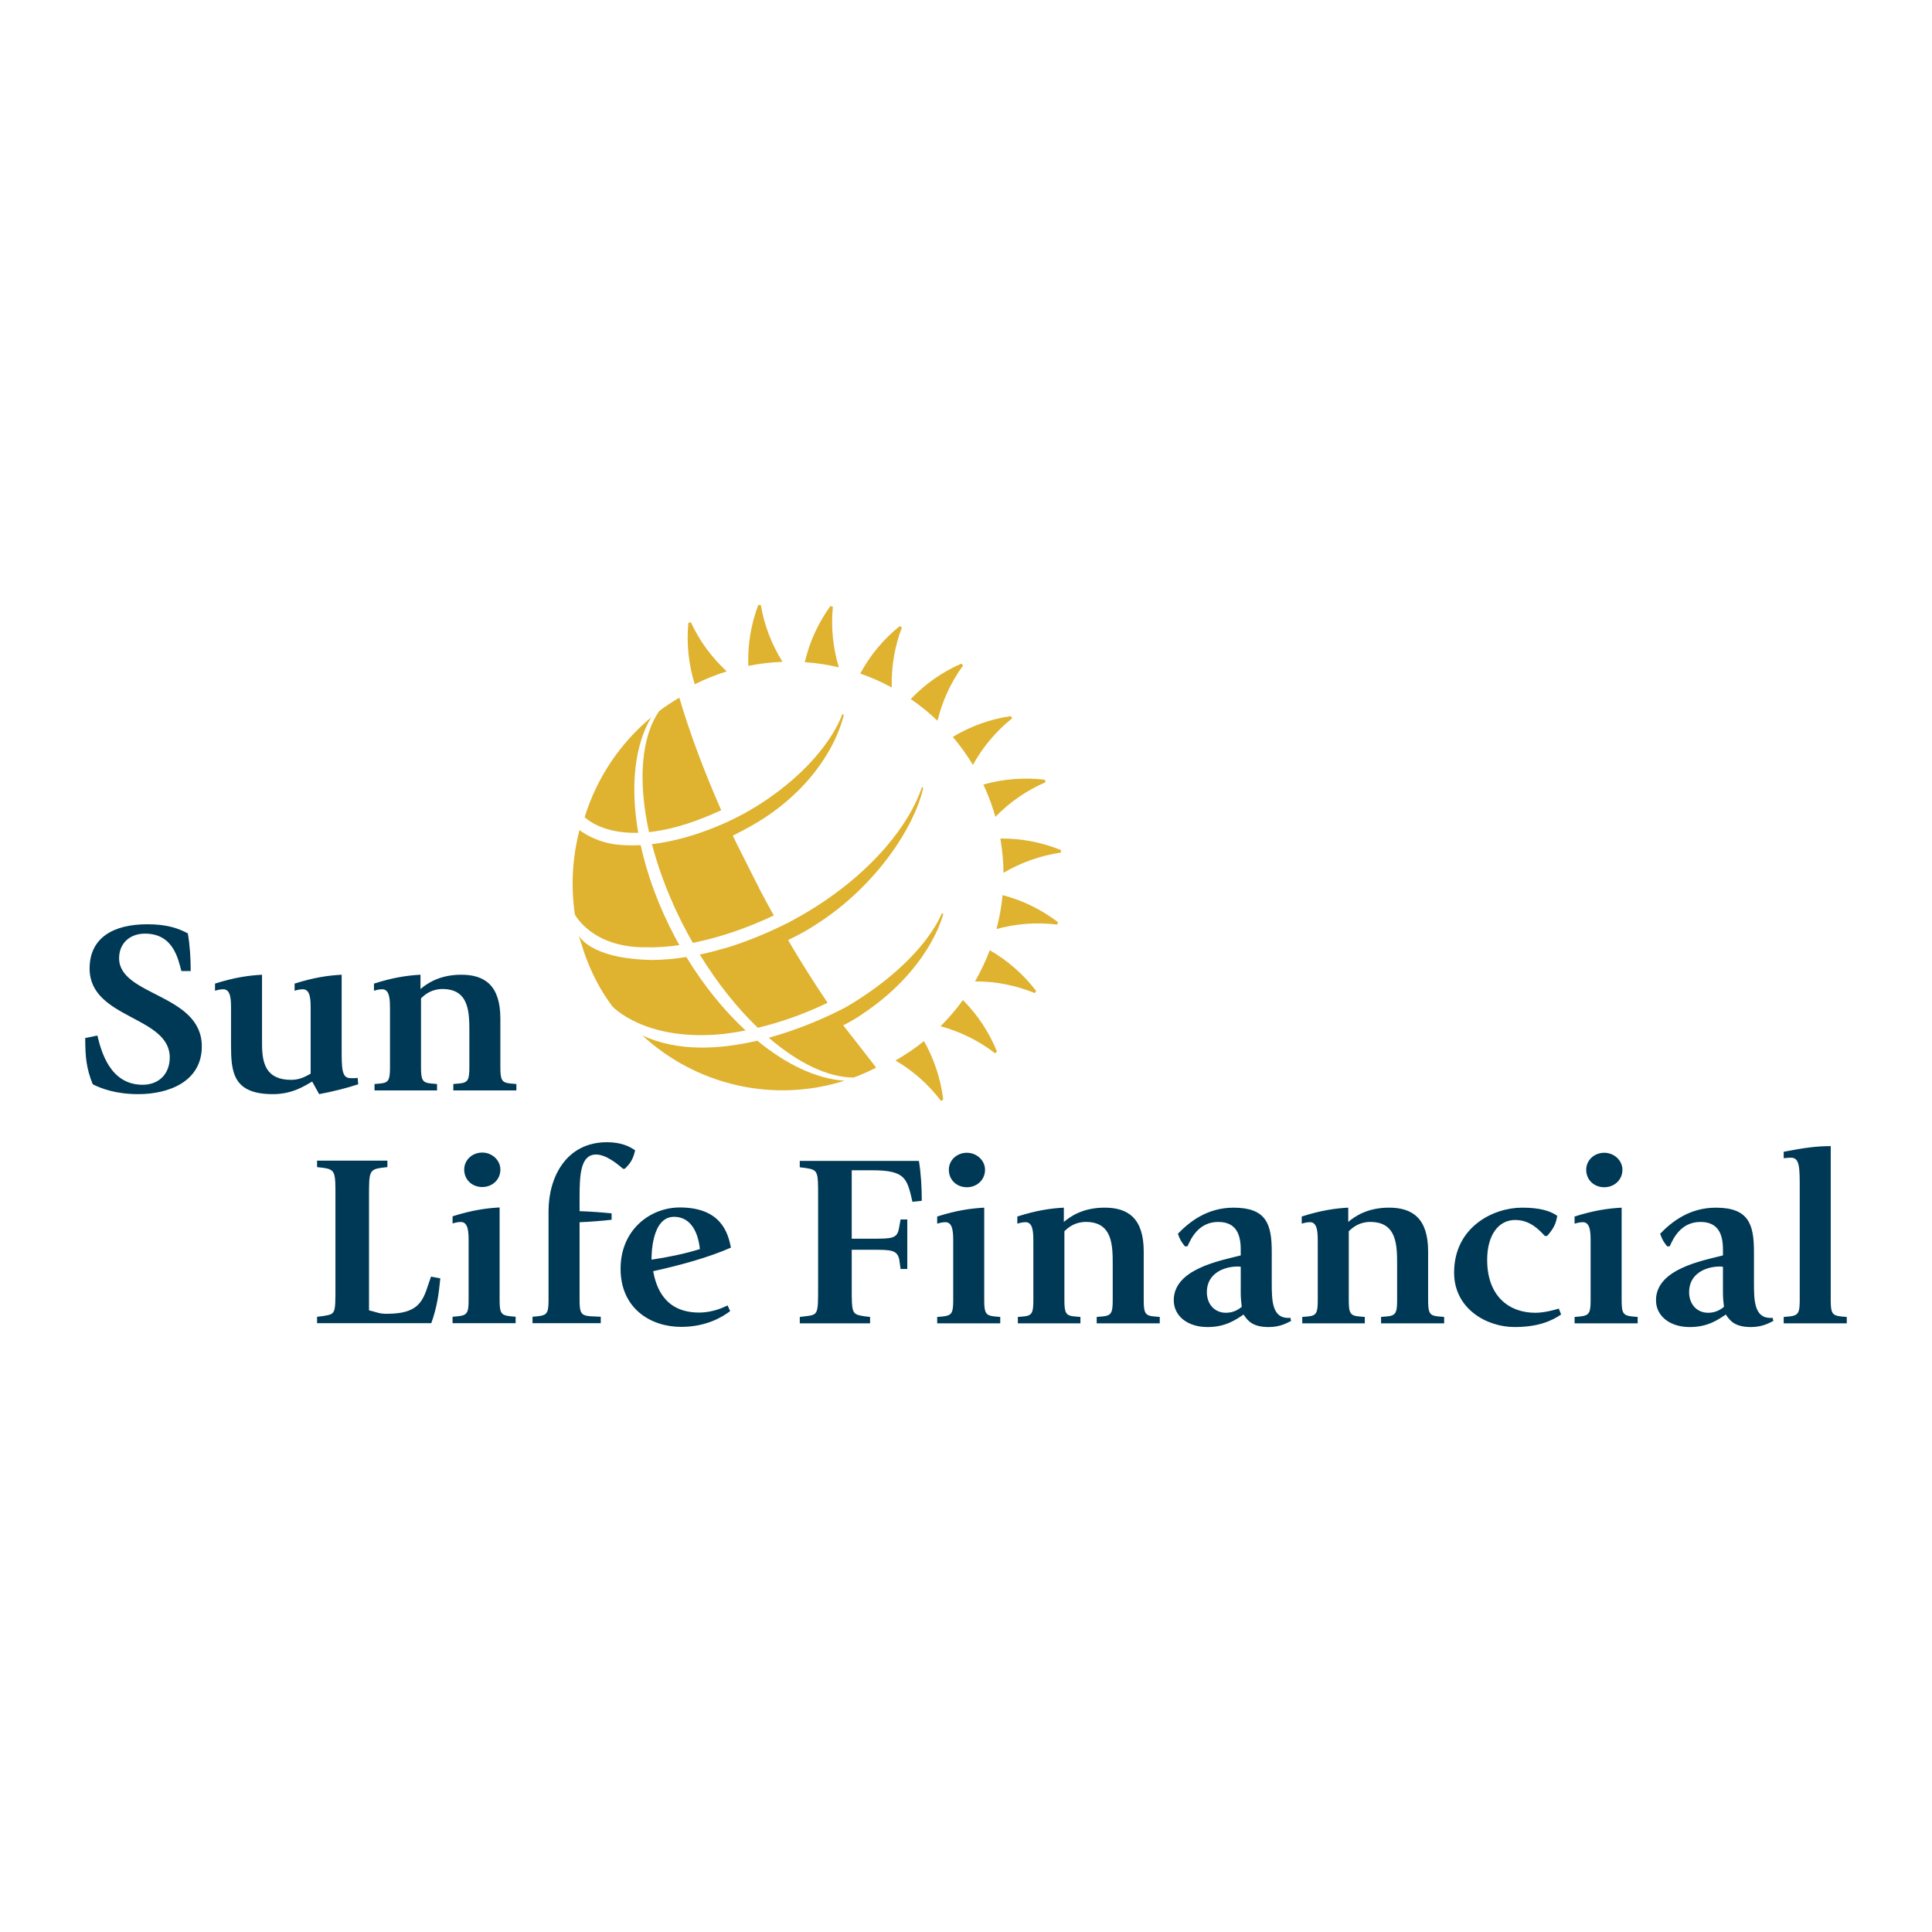
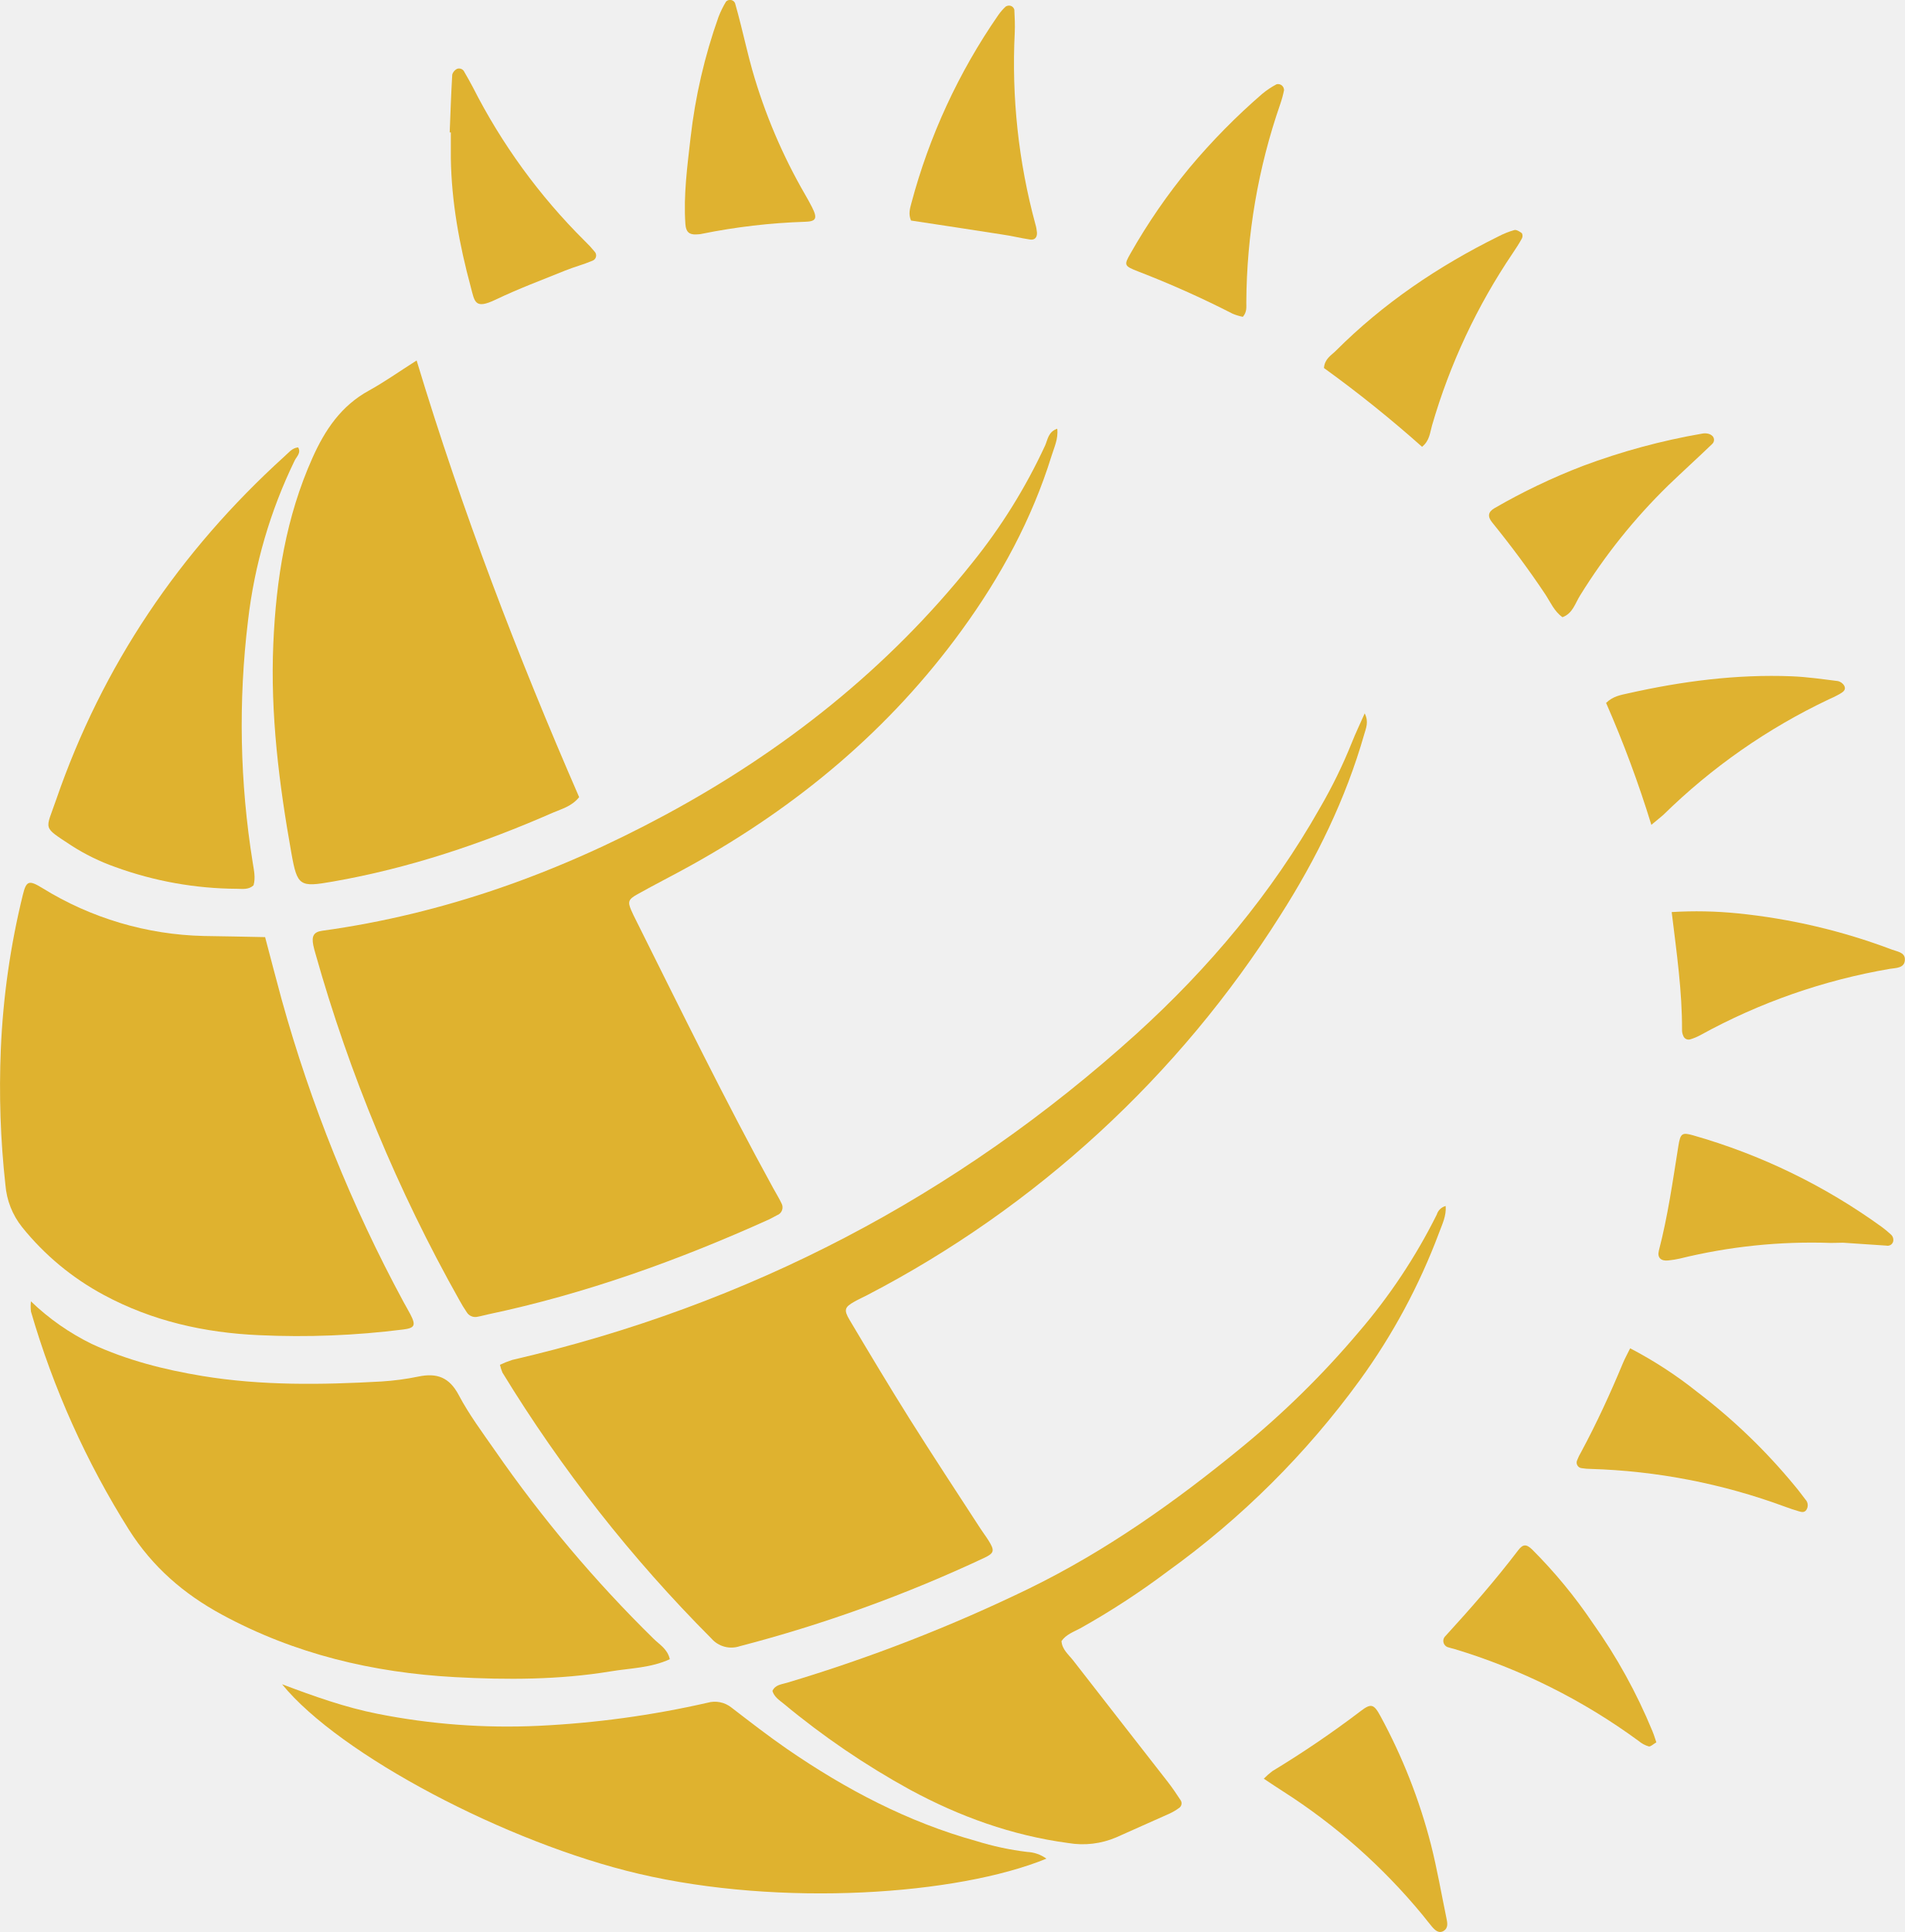
- <svg xmlns="http://www.w3.org/2000/svg" width="2500" height="2500" viewBox="0 0 192.756 192.756">
-   <g fill-rule="evenodd" clip-rule="evenodd">
-     <path fill="#fff" d="M0 0h192.756v192.756H0V0z" />
-     <path d="M18.097 96.882c-.334-1.253-.825-3.735-3.635-3.735-1.472 0-2.579.933-2.579 2.456 0 3.783 8.252 3.534 8.252 8.794 0 3.485-3.25 4.766-6.345 4.766-2.243 0-3.713-.568-4.537-.984-.621-1.547-.75-2.654-.75-4.618l1.214-.245c.359 1.474 1.21 4.911 4.511 4.911 1.625 0 2.708-1.079 2.708-2.726 0-4.151-7.996-3.833-7.996-8.866 0-3.118 2.425-4.421 5.752-4.421 1.934 0 3.095.394 4.049.911.207 1.201.285 2.504.285 3.757h-.929zM31.146 107.907c-.771.443-1.985 1.256-3.919 1.256-3.996 0-4.178-2.213-4.178-4.939v-3.562c0-.859 0-1.963-.773-1.963-.388 0-.721.121-.823.146v-.711c1.933-.614 3.351-.812 4.69-.886v6.902c0 1.941.39 3.587 2.916 3.587.979 0 1.573-.443 1.934-.614v-6.461c0-.859 0-1.963-.774-1.963-.387 0-.724.121-.826.146v-.711c1.935-.614 3.351-.812 4.694-.886v7.344c0 2.015 0 2.972.875 2.972.155 0 .465.025.724-.024l.052.64c-1.187.394-2.606.738-3.896.984l-.696-1.257zM38.907 100.662c0-.859 0-1.963-.771-1.963-.388 0-.721.121-.826.146v-.711c1.934-.614 3.301-.812 4.642-.886v1.427c.646-.541 1.883-1.427 4.075-1.427 2.321 0 3.894 1.056 3.894 4.372v4.838c0 1.301.13 1.571 1.057 1.646l.542.049v.639h-6.292v-.639l.542-.049c.929-.075 1.058-.346 1.058-1.646v-3.486c0-1.941 0-4.297-2.682-4.297-1.057 0-1.729.514-2.142.933v6.851c0 1.301.129 1.571 1.058 1.646l.542.049v.639h-6.239v-.639l.54-.049c.878-.075 1.005-.346 1.005-1.646v-5.797h-.003zM79.793 131.392l.591-.072c1.239-.148 1.239-.197 1.239-2.896v-8.992c0-2.577 0-2.699-1.212-2.896l-.618-.076v-.635h11.888c.205 1.252.285 2.677.285 3.979l-.93.098c-.541-2.311-.67-3.144-4.022-3.144h-2.037v6.826h2.01c2.012 0 2.528 0 2.708-1.055l.156-.86h.67v4.938h-.67l-.129-.935c-.206-.982-.851-.982-2.707-.982h-2.037v3.734c0 2.626 0 2.699 1.237 2.896l.593.072v.639h-7.013v-.639h-.002zM93.503 131.392l.544-.046c.927-.1 1.055-.348 1.055-1.649v-5.795c0-.86 0-1.964-.773-1.964-.385 0-.724.122-.826.146v-.712c1.935-.614 3.353-.811 4.694-.884v9.208c0 1.302.129 1.55 1.057 1.649l.541.046v.639h-6.292v-.638zm1.163-14.686c0-.932.772-1.694 1.804-1.694.979 0 1.806.763 1.806 1.694 0 1.029-.826 1.745-1.806 1.745-1.032 0-1.804-.737-1.804-1.745zM103.096 123.901c0-.86 0-1.964-.773-1.964-.387 0-.721.122-.824.146v-.712c1.934-.614 3.299-.811 4.641-.884v1.425c.646-.541 1.885-1.425 4.076-1.425 2.322 0 3.893 1.055 3.893 4.37v4.838c0 1.302.131 1.574 1.059 1.649l.541.046v.639h-6.291v-.639l.541-.046c.928-.075 1.057-.348 1.057-1.649v-3.484c0-1.94 0-4.299-2.682-4.299-1.057 0-1.727.517-2.139.933v6.851c0 1.302.127 1.574 1.055 1.649l.543.046v.639h-6.242v-.639l.541-.046c.881-.075 1.006-.348 1.006-1.649v-5.795h-.002zM123.787 129.059c0 .468.076 1.082.102 1.328-.207.146-.695.589-1.574.589-1.16 0-1.908-.885-1.908-2.063 0-1.817 1.627-2.553 3.096-2.553.104 0 .18.024.285.024v2.675h-.001zm4.951 2.41c-.08.021-.129.021-.209.021-1.646 0-1.646-1.814-1.646-3.583v-3.021c0-2.802-.568-4.397-3.82-4.397-2.604 0-4.383 1.399-5.543 2.602.207.593.334.788.695 1.255h.26c.336-.738 1.082-2.432 3.068-2.432 1.83 0 2.244 1.301 2.244 2.75v.59c-2.141.539-6.68 1.376-6.68 4.471 0 1.57 1.367 2.676 3.377 2.676 1.809 0 2.861-.761 3.586-1.251.412.611.877 1.251 2.525 1.251 1.135 0 1.883-.441 2.217-.614l-.074-.318zM131.471 123.901c0-.86 0-1.964-.771-1.964-.389 0-.723.122-.826.146v-.712c1.934-.614 3.299-.811 4.641-.884v1.425c.646-.541 1.883-1.425 4.074-1.425 2.32 0 3.895 1.055 3.895 4.37v4.838c0 1.302.129 1.574 1.059 1.649l.541.046v.639h-6.295v-.639l.541-.046c.93-.075 1.061-.348 1.061-1.649v-3.484c0-1.94 0-4.299-2.682-4.299-1.059 0-1.727.517-2.141.933v6.851c0 1.302.127 1.574 1.059 1.649l.541.046v.639h-6.242v-.639l.541-.046c.877-.075 1.006-.348 1.006-1.649v-5.795h-.002zM155.752 131.148c-.824.563-2.164 1.251-4.643 1.251-2.809 0-6.033-1.843-6.033-5.426 0-4.544 3.891-6.485 6.783-6.485 1.83 0 2.836.343 3.506.811-.129.812-.363 1.276-1.006 2.013h-.23c-.566-.611-1.471-1.594-2.967-1.594-1.65 0-2.787 1.496-2.787 3.977 0 3.661 2.221 5.281 4.797 5.281.904 0 1.986-.295 2.35-.419l.23.591zM157.096 131.392l.541-.046c.93-.1 1.059-.348 1.059-1.649v-5.795c0-.86 0-1.964-.773-1.964-.385 0-.723.122-.826.146v-.712c1.934-.614 3.355-.811 4.695-.884v9.208c0 1.302.129 1.55 1.055 1.649l.543.046v.639h-6.293v-.638h-.001zm1.16-14.686c0-.932.773-1.694 1.805-1.694.982 0 1.809.763 1.809 1.694 0 1.029-.826 1.745-1.809 1.745-1.032 0-1.805-.737-1.805-1.745zM171.898 129.059c0 .468.076 1.082.102 1.328-.203.146-.695.589-1.572.589-1.16 0-1.906-.885-1.906-2.063 0-1.817 1.623-2.553 3.094-2.553.104 0 .182.024.283.024v2.675h-.001zm4.95 2.41c-.074.021-.127.021-.205.021-1.65 0-1.65-1.814-1.65-3.583v-3.021c0-2.802-.566-4.397-3.814-4.397-2.607 0-4.385 1.399-5.545 2.602.205.593.332.788.693 1.255h.26c.336-.738 1.084-2.432 3.068-2.432 1.83 0 2.244 1.301 2.244 2.75v.59c-2.141.539-6.68 1.376-6.68 4.471 0 1.57 1.367 2.676 3.379 2.676 1.805 0 2.863-.761 3.584-1.251.414.611.879 1.251 2.527 1.251 1.133 0 1.885-.441 2.219-.614l-.08-.318zM177.959 131.392l.543-.046c.928-.1 1.057-.348 1.057-1.649v-11.074c0-2.164 0-3.119-.877-3.119-.311 0-.619.05-.723.05v-.642c2.139-.414 3.299-.564 4.693-.564v15.35c0 1.302.129 1.55 1.057 1.649l.543.046v.639h-6.293v-.64zM31.634 131.374l.619-.073c1.214-.223 1.214-.125 1.214-2.924v-9.012c0-2.382 0-2.68-1.214-2.851l-.619-.072v-.642h7.016v.642l-.62.072c-1.213.171-1.213.469-1.213 2.851v11.369c.775.173.976.344 1.776.344 3.635 0 3.662-1.668 4.41-3.71l.927.175c-.156 1.597-.334 2.896-.901 4.471H31.634v-.64zM45.153 131.374l.542-.051c.927-.099 1.058-.343 1.058-1.644v-5.799c0-.856 0-1.963-.775-1.963-.385 0-.722.122-.825.146v-.712c1.935-.613 3.353-.809 4.694-.884v9.211c0 1.301.128 1.545 1.056 1.644l.542.051v.64h-6.292v-.639zm1.16-14.688c0-.931.775-1.694 1.804-1.694.981 0 1.806.764 1.806 1.694 0 1.032-.825 1.744-1.806 1.744-1.029 0-1.804-.739-1.804-1.744zM54.728 121.942v-1.105c0-3.414 1.779-6.878 5.828-6.878 1.366 0 2.243.396 2.811.813-.181.76-.385 1.227-1.032 1.84h-.18c-.488-.441-1.677-1.426-2.682-1.426-1.546 0-1.649 1.99-1.649 4.25v1.4a50.85 50.85 0 0 1 3.197.221v.639a46.509 46.509 0 0 1-3.197.246v7.737c0 1.301.128 1.571 1.082 1.644l1.032.051v.64H53.13v-.64l.515-.051c.955-.099 1.083-.343 1.083-1.644v-7.737zM65.002 125.677c0-.442 0-4.275 2.245-4.275 1.623 0 2.397 1.45 2.579 3.219-1.572.492-3.198.808-4.824 1.056zm7.588 4.566c-.362.173-1.443.711-2.837.711-3.532 0-4.305-2.651-4.589-4.125 2.681-.59 5.543-1.374 7.762-2.355-.285-1.425-.954-4.005-5.106-4.005-2.939 0-5.905 2.211-5.905 6.117 0 3.951 2.991 5.796 6.036 5.796 2.605 0 4.228-1.059 4.898-1.574l-.259-.565z" fill="#003955" />
-     <path d="M88.972 68.587a15.545 15.545 0 0 1 1.012-5.989l-.216-.13a15.476 15.476 0 0 0-3.94 4.731c1.084.378 2.136.843 3.144 1.388zM78.073 66.03a15.53 15.53 0 0 1-2.166-5.67l-.254-.002a15.558 15.558 0 0 0-.994 6.076 21.215 21.215 0 0 1 3.414-.404zM83.693 66.58a15.571 15.571 0 0 1-.599-6.045l-.244-.068a15.52 15.52 0 0 0-2.556 5.597 20.95 20.95 0 0 1 3.399.516zM93.537 71.908a15.515 15.515 0 0 1 2.55-5.511l-.175-.183a15.546 15.546 0 0 0-5.045 3.53c.945.647 1.836 1.37 2.67 2.164zM97.068 76.314a15.56 15.56 0 0 1 3.912-4.646l-.123-.222a15.52 15.52 0 0 0-5.793 2.077c.736.867 1.41 1.8 2.004 2.791zM99.133 80.9c.064.2.121.4.178.599a15.503 15.503 0 0 1 4.998-3.454l-.057-.25a15.58 15.58 0 0 0-6.141.481c.393.841.737 1.716 1.022 2.624zM99.422 92.688a15.643 15.643 0 0 1 6.061-.44l.072-.241a15.515 15.515 0 0 0-5.527-2.702 21.232 21.232 0 0 1-.606 3.383zM99.805 83.662c.199 1.144.305 2.286.316 3.421a15.58 15.58 0 0 1 5.723-2.018l.008-.251a15.522 15.522 0 0 0-6.047-1.152zM98.748 94.803a21.512 21.512 0 0 1-1.471 3.112 15.512 15.512 0 0 1 5.963 1.166l.137-.211a15.567 15.567 0 0 0-4.629-4.067zM72.445 67.004c.021-.007.043-.015.064-.02a15.532 15.532 0 0 1-3.584-4.903l-.245.062a15.563 15.563 0 0 0 .635 6.125c.993-.497 2.039-.92 3.13-1.264zM89.34 105.806a15.481 15.481 0 0 1 4.542 4.029l.224-.115a15.537 15.537 0 0 0-1.922-5.847 21.22 21.22 0 0 1-2.844 1.933zM93.839 102.39a15.53 15.53 0 0 1 5.44 2.695l.188-.172a15.515 15.515 0 0 0-3.396-5.138c-.668.928-1.416 1.8-2.232 2.615zM64.352 94.509a20.09 20.09 0 0 0 3.433-.215c-.13-.234-.263-.465-.392-.704-1.665-3.119-2.821-6.278-3.474-9.272-.769.041-1.549.028-2.327-.047-2.302-.253-3.776-1.454-3.776-1.454a21.248 21.248 0 0 0-.461 8.419s1.681 3.294 6.997 3.273z" fill="#dfb22f" />
-     <path d="M72.226 103.155a30.941 30.941 0 0 0 2.16-.347c-2.125-1.966-4.154-4.443-5.908-7.326a22.465 22.465 0 0 1-3.393.295c-6.329-.107-7.339-2.453-7.339-2.453.044.156.236.76.284.914a20.98 20.98 0 0 0 1.584 3.847 18.04 18.04 0 0 0 1.48 2.318s3.26 3.574 11.132 2.752zM64.754 83.022c1.725-.184 3.841-.717 6.391-1.825.269-.117.534-.231.812-.361-1.756-3.981-3.162-7.779-4.184-11.229-.069.042-.133.085-.201.124-.621.375-1.223.77-1.794 1.198-1.817 2.596-2.143 7.013-1.024 12.093z" fill="#dfb22f" />
-     <path d="M63.678 83.09c-.807-4.62-.37-8.741 1.296-11.526a21.065 21.065 0 0 0-6.644 9.964c.4.375 2.017 1.647 5.348 1.562zM75.557 103.829c-3.695.867-7.912 1.138-11.465-.523 5.375 4.97 13.072 6.77 20.168 4.516-2.74-.168-5.784-1.591-8.703-3.993z" fill="#dfb22f" />
-     <path d="M92.395 93.738c-1.802 2.374-4.611 4.771-8.008 6.751-.251.135-.633.332-1.122.564a39.344 39.344 0 0 1-6.564 2.483c2.931 2.529 5.916 3.965 8.47 3.972.72-.265 1.434-.583 2.137-.936.033-.017.064-.029.096-.046.036-.018-2.434-3.131-3.278-4.232.099-.049.198-.094.3-.15.693-.368 1.292-.735 1.695-1.031 2.967-1.98 5.138-4.355 6.526-6.664.675-1.119 1.167-2.225 1.469-3.26l-.141-.081c-.365.857-.906 1.741-1.58 2.63z" fill="#dfb22f" />
-     <path d="M91.998 78.491c-.656 1.963-1.896 4.024-3.609 6.017-2.276 2.648-5.389 5.175-9.093 7.194-.175.098-.352.192-.527.283l.004.007c-.312.161-.624.307-.936.458-.291.142-.58.273-.869.404a37.345 37.345 0 0 1-3.787 1.485s-.758.269-1.568.446l.009.018c-.609.166-1.211.31-1.804.435 1.761 2.866 3.746 5.344 5.79 7.304a34.658 34.658 0 0 0 6.285-2.179c.245-.109.474-.221.675-.318a114.346 114.346 0 0 1-3.942-6.249c.021-.013.043-.022.065-.034.272-.134.563-.277.863-.436a22.495 22.495 0 0 0 1.833-1.072c3.007-1.904 5.531-4.395 7.399-6.94 1.689-2.302 2.843-4.651 3.316-6.649l-.104-.174z" fill="#dfb22f" />
-     <path d="M72.496 82.035c-.253.114-.54.241-.837.366-1.679.703-4.044 1.517-6.615 1.819.733 2.816 1.892 5.8 3.478 8.765.197.366.398.726.6 1.083 2.821-.553 5.388-1.528 7.204-2.332.314-.139.614-.275.878-.4-.462-.831-.925-1.676-1.378-2.536.047.073-1.54-3.05-2.333-4.636l-.377-.791c.098-.049.191-.098.29-.149.12-.063.237-.129.353-.19.089-.039.098-.042.079-.029l.97-.526c3.831-2.12 6.453-4.968 7.988-7.716.665-1.189 1.126-2.358 1.392-3.441l-.139-.086c-.359.953-.917 1.951-1.638 2.953-1.805 2.51-4.672 5.055-8.27 7.033l-.156.073c-.001-.001-.464.269-1.489.74z" fill="#dfb22f" />
-   </g>
+ <svg xmlns="http://www.w3.org/2000/svg" id="Layer_1" data-name="Layer 1" viewBox="0 0 504.91 512.11">
+   <defs>
+     <style>.cls-1{fill:#dfb22f;}.cls-2{fill:#dfb230;}</style>
+   </defs>
+   <path class="cls-1" d="M988.4,397.88c.32,2.68-.81,4.93-1.52,7.24-5.21,16.78-13.49,32-23.77,46.14-19.11,26.33-43.47,46.65-71.8,62.37-4.68,2.61-9.47,5-14.16,7.64-2.45,1.35-2.62,2-1.69,4.19.39.94.86,1.85,1.32,2.77,11.87,23.78,23.55,47.66,36.36,71,.74,1.34,1.55,2.65,2.19,4a2.21,2.21,0,0,1-1.21,3.13c-.68.36-1.35.74-2,1.06-24,10.85-48.74,19.76-74.6,25.22-1,.21-2,.51-3,.67a2.64,2.64,0,0,1-2.62-1.22,36.22,36.22,0,0,1-2-3.28A419.35,419.35,0,0,1,791.78,537c-.21-.73-.42-1.47-.57-2.22-.49-2.44.13-3.52,2.39-3.83,32.27-4.45,62.4-15.33,90.95-30.73,31.39-16.94,58.91-38.7,81.25-66.7a149.39,149.39,0,0,0,19.39-31.19C985.88,400.79,986,398.7,988.4,397.88Z" transform="translate(-708.17 -284.24)" />
+   <path class="cls-1" d="M840.69,646a25.65,25.65,0,0,1,3.26-1.29q93.9-21.76,165.42-86.41c19.24-17.46,35.84-37.22,48.69-59.95a132.41,132.41,0,0,0,8.41-17.22c1-2.54,2.19-5,3.43-7.8,1.13,2.26.34,3.92-.15,5.62-4.9,17.12-12.66,32.93-22.19,47.88A284.71,284.71,0,0,1,938.08,627.51c-1.13.59-2.31,1.11-3.42,1.74-2.6,1.46-2.9,2.17-1.3,4.86,5.23,8.79,10.48,17.58,15.92,26.24,6.13,9.75,12.46,19.36,18.72,29,.69,1.08,1.48,2.09,2.16,3.18,1.71,2.73,1.58,3.38-1.11,4.65a374.49,374.49,0,0,1-64.81,23.42,7,7,0,0,1-7.52-2.06,381.42,381.42,0,0,1-55.37-70.47A12.42,12.42,0,0,1,840.69,646Z" transform="translate(-708.17 -284.24)" />
+   <path class="cls-1" d="M778.44,532.64c1.51,5.71,2.91,11.13,4.38,16.52a385.72,385.72,0,0,0,32.28,80.13c.6,1.13,1.27,2.22,1.85,3.35,1.51,2.91,1.15,3.61-1.86,4a222.21,222.21,0,0,1-38.24,1.51c-14.43-.63-28.3-3.73-41.15-10.65a70.58,70.58,0,0,1-21.68-18,20.52,20.52,0,0,1-4.41-11.15,236.12,236.12,0,0,1-1.22-36,208.11,208.11,0,0,1,5.82-40.86c.93-3.8,1.59-4.06,5.21-1.84a85,85,0,0,0,42.78,12.69C767.54,532.39,772.88,532.55,778.44,532.64Z" transform="translate(-708.17 -284.24)" />
+   <path class="cls-1" d="M716.37,629.19a63.52,63.52,0,0,0,16.09,11.27c9.36,4.34,19.23,6.84,29.34,8.51,15.75,2.59,31.6,2.35,47.45,1.46a69.66,69.66,0,0,0,9.87-1.32c4.86-1,8.15.2,10.64,4.91,2.73,5.17,6.28,9.93,9.64,14.75a345.67,345.67,0,0,0,42,49.84c1.59,1.56,3.73,2.76,4.31,5.43-5,2.32-10.42,2.36-15.64,3.22-13.7,2.26-27.55,2.28-41.34,1.53C807,727.6,786.28,722.68,767,712.23c-10.1-5.47-18.38-12.63-24.62-22.45a227.83,227.83,0,0,1-26-57.88A12,12,0,0,1,716.37,629.19Z" transform="translate(-708.17 -284.24)" />
+   <path class="cls-1" d="M818.6,379.79c12.19,40.33,26.85,78.45,43.08,115.75-2,2.47-4.6,3.09-6.9,4.09-18.78,8.23-38.1,14.74-58.36,18.28-8.78,1.54-9.44,1.28-11-7.45-3.28-18.4-5.62-36.92-4.8-55.67.74-17,3.36-33.54,10.39-49.22,3.32-7.41,7.61-13.8,15-17.83C810,385.54,813.74,382.88,818.6,379.79Z" transform="translate(-708.17 -284.24)" />
+   <path class="cls-1" d="M912.91,732.44c.77-1.64,2.38-1.71,3.84-2.15a426.89,426.89,0,0,0,64.22-25c20.34-9.95,38.69-22.94,56.13-37.25a237.33,237.33,0,0,0,31.15-30.64A151.11,151.11,0,0,0,1089,606.19a3.34,3.34,0,0,1,2.36-2.28c.21,2.65-.93,4.86-1.77,7.14a164.75,164.75,0,0,1-21,39.05,226.55,226.55,0,0,1-50.94,50.67,205.94,205.94,0,0,1-23.12,15.07c-1.75.95-3.76,1.61-5,3.4.16,2.26,1.9,3.58,3.12,5.16,8.3,10.72,16.68,21.38,25,32.09,1.25,1.61,2.4,3.3,3.5,5a1.47,1.47,0,0,1-.48,2,14.8,14.8,0,0,1-2.64,1.54c-4.65,2.1-9.34,4.13-14,6.24a22.7,22.7,0,0,1-12.71,1.5c-14.92-2-28.74-7-41.9-14.11a211.91,211.91,0,0,1-33.56-22.85C914.7,734.88,913.35,734,912.91,732.44Z" transform="translate(-708.17 -284.24)" />
+   <path class="cls-1" d="M985.54,776.91c-23.62,9.66-70.38,12.87-108.1,4-34.83-8.16-79.19-31.45-94.51-50.23,8.65,3.26,16.78,6.14,25.29,7.83a176.59,176.59,0,0,0,42.69,3.19,256.37,256.37,0,0,0,44.76-6.11,7.07,7.07,0,0,1,6.41,1.29c4.87,3.74,9.72,7.52,14.77,11,15.47,10.64,31.92,19.32,50.13,24.37a76.38,76.38,0,0,0,13.47,2.88A9.35,9.35,0,0,1,985.54,776.91Z" transform="translate(-708.17 -284.24)" />
+   <path class="cls-1" d="M787.19,402.82c.85,1.45-.39,2.43-.9,3.46a131.52,131.52,0,0,0-12.38,42.46,229.55,229.55,0,0,0,1.25,64.17c.31,2,.79,4,.21,6-1.29,1.2-2.88.94-4.38.92a95.71,95.71,0,0,1-32.26-5.77,55.74,55.74,0,0,1-11.68-5.72c-7.75-5.15-6.83-3.87-4-12.11,12.26-35.57,32.67-65.74,60.5-91C784.63,404.31,785.52,403,787.19,402.82Z" transform="translate(-708.17 -284.24)" />
+   <path class="cls-2" d="M1145.88,502.88a299.17,299.17,0,0,0-12-32.32c1.82-1.78,3.9-2.1,5.81-2.53,14.27-3.21,28.69-5.1,43.34-4.53,4.08.16,8.15.75,12.2,1.26A2.55,2.55,0,0,1,1197,466c.64,1.24-.53,1.77-1.35,2.28a29,29,0,0,1-2.74,1.34,160.78,160.78,0,0,0-43.84,30.6C1148.34,500.88,1147.53,501.48,1145.88,502.88Z" transform="translate(-708.17 -284.24)" />
+   <path class="cls-2" d="M1085.1,402.67a326.46,326.46,0,0,0-26-20.88c.19-2.46,1.92-3.34,3.11-4.53,12.6-12.61,27.16-22.45,43.09-30.33a22.31,22.31,0,0,1,4.26-1.71c.55-.15,1.41.39,2,.83a1.51,1.51,0,0,1,0,1.41c-.73,1.34-1.57,2.63-2.43,3.9A161.91,161.91,0,0,0,1087.75,397C1087.19,398.94,1087.1,401.07,1085.1,402.67Z" transform="translate(-708.17 -284.24)" />
+   <path class="cls-2" d="M1122.32,447.84c-2.21-1.58-3.19-4-4.57-6.09-4.38-6.58-9.1-12.9-14.08-19.05-1.27-1.57-1.07-2.77.63-3.76a164.24,164.24,0,0,1,23.41-11.19,174.93,174.93,0,0,1,31.62-8.57,3.84,3.84,0,0,1,1.51,0,2.42,2.42,0,0,1,1.28.68,1.47,1.47,0,0,1-.1,2.05c-3.86,3.71-7.82,7.3-11.67,11A153.84,153.84,0,0,0,1127,442.06C1125.7,444.11,1125.05,446.85,1122.32,447.84Z" transform="translate(-708.17 -284.24)" />
+   <path class="cls-2" d="M892.68,346.38c-1.85.08-2.7-.69-2.84-2.75-.53-7.68.51-15.3,1.37-22.88a144.11,144.11,0,0,1,7.4-32,25.22,25.22,0,0,1,2-4.08,1.46,1.46,0,0,1,2.39.39c.59,2,1.06,3.93,1.57,5.91,1,3.94,1.9,7.93,3,11.84a145.83,145.83,0,0,0,14,33c.65,1.1,1.26,2.23,1.84,3.36,1.49,2.94,1.13,3.79-1.91,3.86a163.75,163.75,0,0,0-27.3,3.19C893.71,346.35,893.19,346.34,892.68,346.38Z" transform="translate(-708.17 -284.24)" />
+   <path class="cls-2" d="M1147.2,746.08c-.81.46-1.51,1.19-2,1.08a7.21,7.21,0,0,1-2.64-1.41,161.3,161.3,0,0,0-49-24.45c-.49-.15-1-.22-1.48-.4a1.76,1.76,0,0,1-.78-3c6.71-7.34,13.25-14.81,19.28-22.73,1.27-1.68,2.19-1.69,3.75-.16a131.32,131.32,0,0,1,16,19.42,143.63,143.63,0,0,1,15.84,28.7C1146.56,744.06,1146.84,745,1147.2,746.08Z" transform="translate(-708.17 -284.24)" />
+   <path class="cls-2" d="M1140.26,641.63a109.29,109.29,0,0,1,17.79,11.58,155.22,155.22,0,0,1,25.84,24.88c1,1.18,1.89,2.4,2.82,3.61a2.21,2.21,0,0,1,.24,2.78c-.54.8-1.36.54-2.06.33-1.23-.35-2.43-.77-3.63-1.21a162.69,162.69,0,0,0-51.49-10,14.32,14.32,0,0,1-2.28-.19,1.49,1.49,0,0,1-1.24-2.2,12.9,12.9,0,0,1,1-2.05c4.11-7.64,7.73-15.51,11.06-23.52C1138.78,644.49,1139.39,643.39,1140.26,641.63Z" transform="translate(-708.17 -284.24)" />
+   <path class="cls-2" d="M1151.27,526a108.79,108.79,0,0,1,17.59.35,161.09,161.09,0,0,1,40.76,9.59c1.33.51,3.41.71,3.46,2.5.08,2.48-2.4,2.35-3.93,2.6a159.9,159.9,0,0,0-50.24,17.56,14.17,14.17,0,0,1-2.79,1.16,1.5,1.5,0,0,1-1.8-1,3.54,3.54,0,0,1-.31-1.48C1154.06,547.1,1152.61,537,1151.27,526Z" transform="translate(-708.17 -284.24)" />
+   <path class="cls-2" d="M1037.6,368.22a14.55,14.55,0,0,1-2.68-.81,261.52,261.52,0,0,0-25.13-11.24c-3.69-1.45-3.74-1.65-1.95-4.78a158,158,0,0,1,15.62-22.68,170.56,170.56,0,0,1,19.32-19.63,22.27,22.27,0,0,1,3.77-2.51,1.61,1.61,0,0,1,1.38.31,1.64,1.64,0,0,1,.59,1.27,29.35,29.35,0,0,1-1,3.66,162.69,162.69,0,0,0-9,52.56C1038.51,365.6,1038.74,366.9,1037.6,368.22Z" transform="translate(-708.17 -284.24)" />
+   <path class="cls-2" d="M1043.15,755.71a21.73,21.73,0,0,1,2.27-2,267.46,267.46,0,0,0,23.4-15.91c2.74-2.11,3.51-1.9,5.23,1.29a149,149,0,0,1,13.41,34.09c1.62,6.41,2.76,13,4.09,19.43.25,1.23.59,2.65-.73,3.45s-2.35-.25-3.18-1.23-1.6-2-2.41-3A158.73,158.73,0,0,0,1048.14,759C1046.64,758.05,1045.17,757.05,1043.15,755.71Z" transform="translate(-708.17 -284.24)" />
+   <path class="cls-2" d="M949.65,342.7c-.73-1.65-.31-3.15.09-4.61a159.82,159.82,0,0,1,23-49.8,14.07,14.07,0,0,1,2-2.31,1.64,1.64,0,0,1,1.38-.18,1.49,1.49,0,0,1,.91,1c.11,2,.2,4.07.11,6.1a162.82,162.82,0,0,0,5.47,50.77,10.79,10.79,0,0,1,.42,2.24c.06,1.18-.53,2-1.78,1.83-2.51-.37-5-1-7.5-1.35C965.64,345.11,957.6,343.91,949.65,342.7Z" transform="translate(-708.17 -284.24)" />
+   <path class="cls-2" d="M1193.41,613.7a146.18,146.18,0,0,0-40,4.15,25.67,25.67,0,0,1-3,.49c-2,.23-3-.74-2.55-2.56,2.39-9.16,3.7-18.52,5.19-27.84.53-3.32,1-3.58,3.9-2.76a160.06,160.06,0,0,1,50,24.28,27.43,27.43,0,0,1,2.36,1.95,1.91,1.91,0,0,1,.64,2,1.53,1.53,0,0,1-1.8,1c-3.82-.23-7.63-.53-11.46-.77C1195.73,613.65,1194.7,613.7,1193.41,613.7Z" transform="translate(-708.17 -284.24)" />
+   <path class="cls-2" d="M827.37,319.34c.2-5.1.37-10.21.67-15.31a2.37,2.37,0,0,1,1.36-1.57,1.54,1.54,0,0,1,1.86.87c.75,1.33,1.54,2.65,2.23,4a158.25,158.25,0,0,0,29.64,40.75,30.05,30.05,0,0,1,2.61,2.81,1.49,1.49,0,0,1-.58,2.48c-2.36,1-4.83,1.63-7.19,2.59-6.16,2.49-12.39,4.82-18.37,7.68-5.63,2.7-5.59.63-6.67-3.41-3-11.13-5.08-22.42-5.26-34,0-2.3,0-4.6,0-6.9Z" transform="translate(-708.17 -284.24)" />
</svg>
